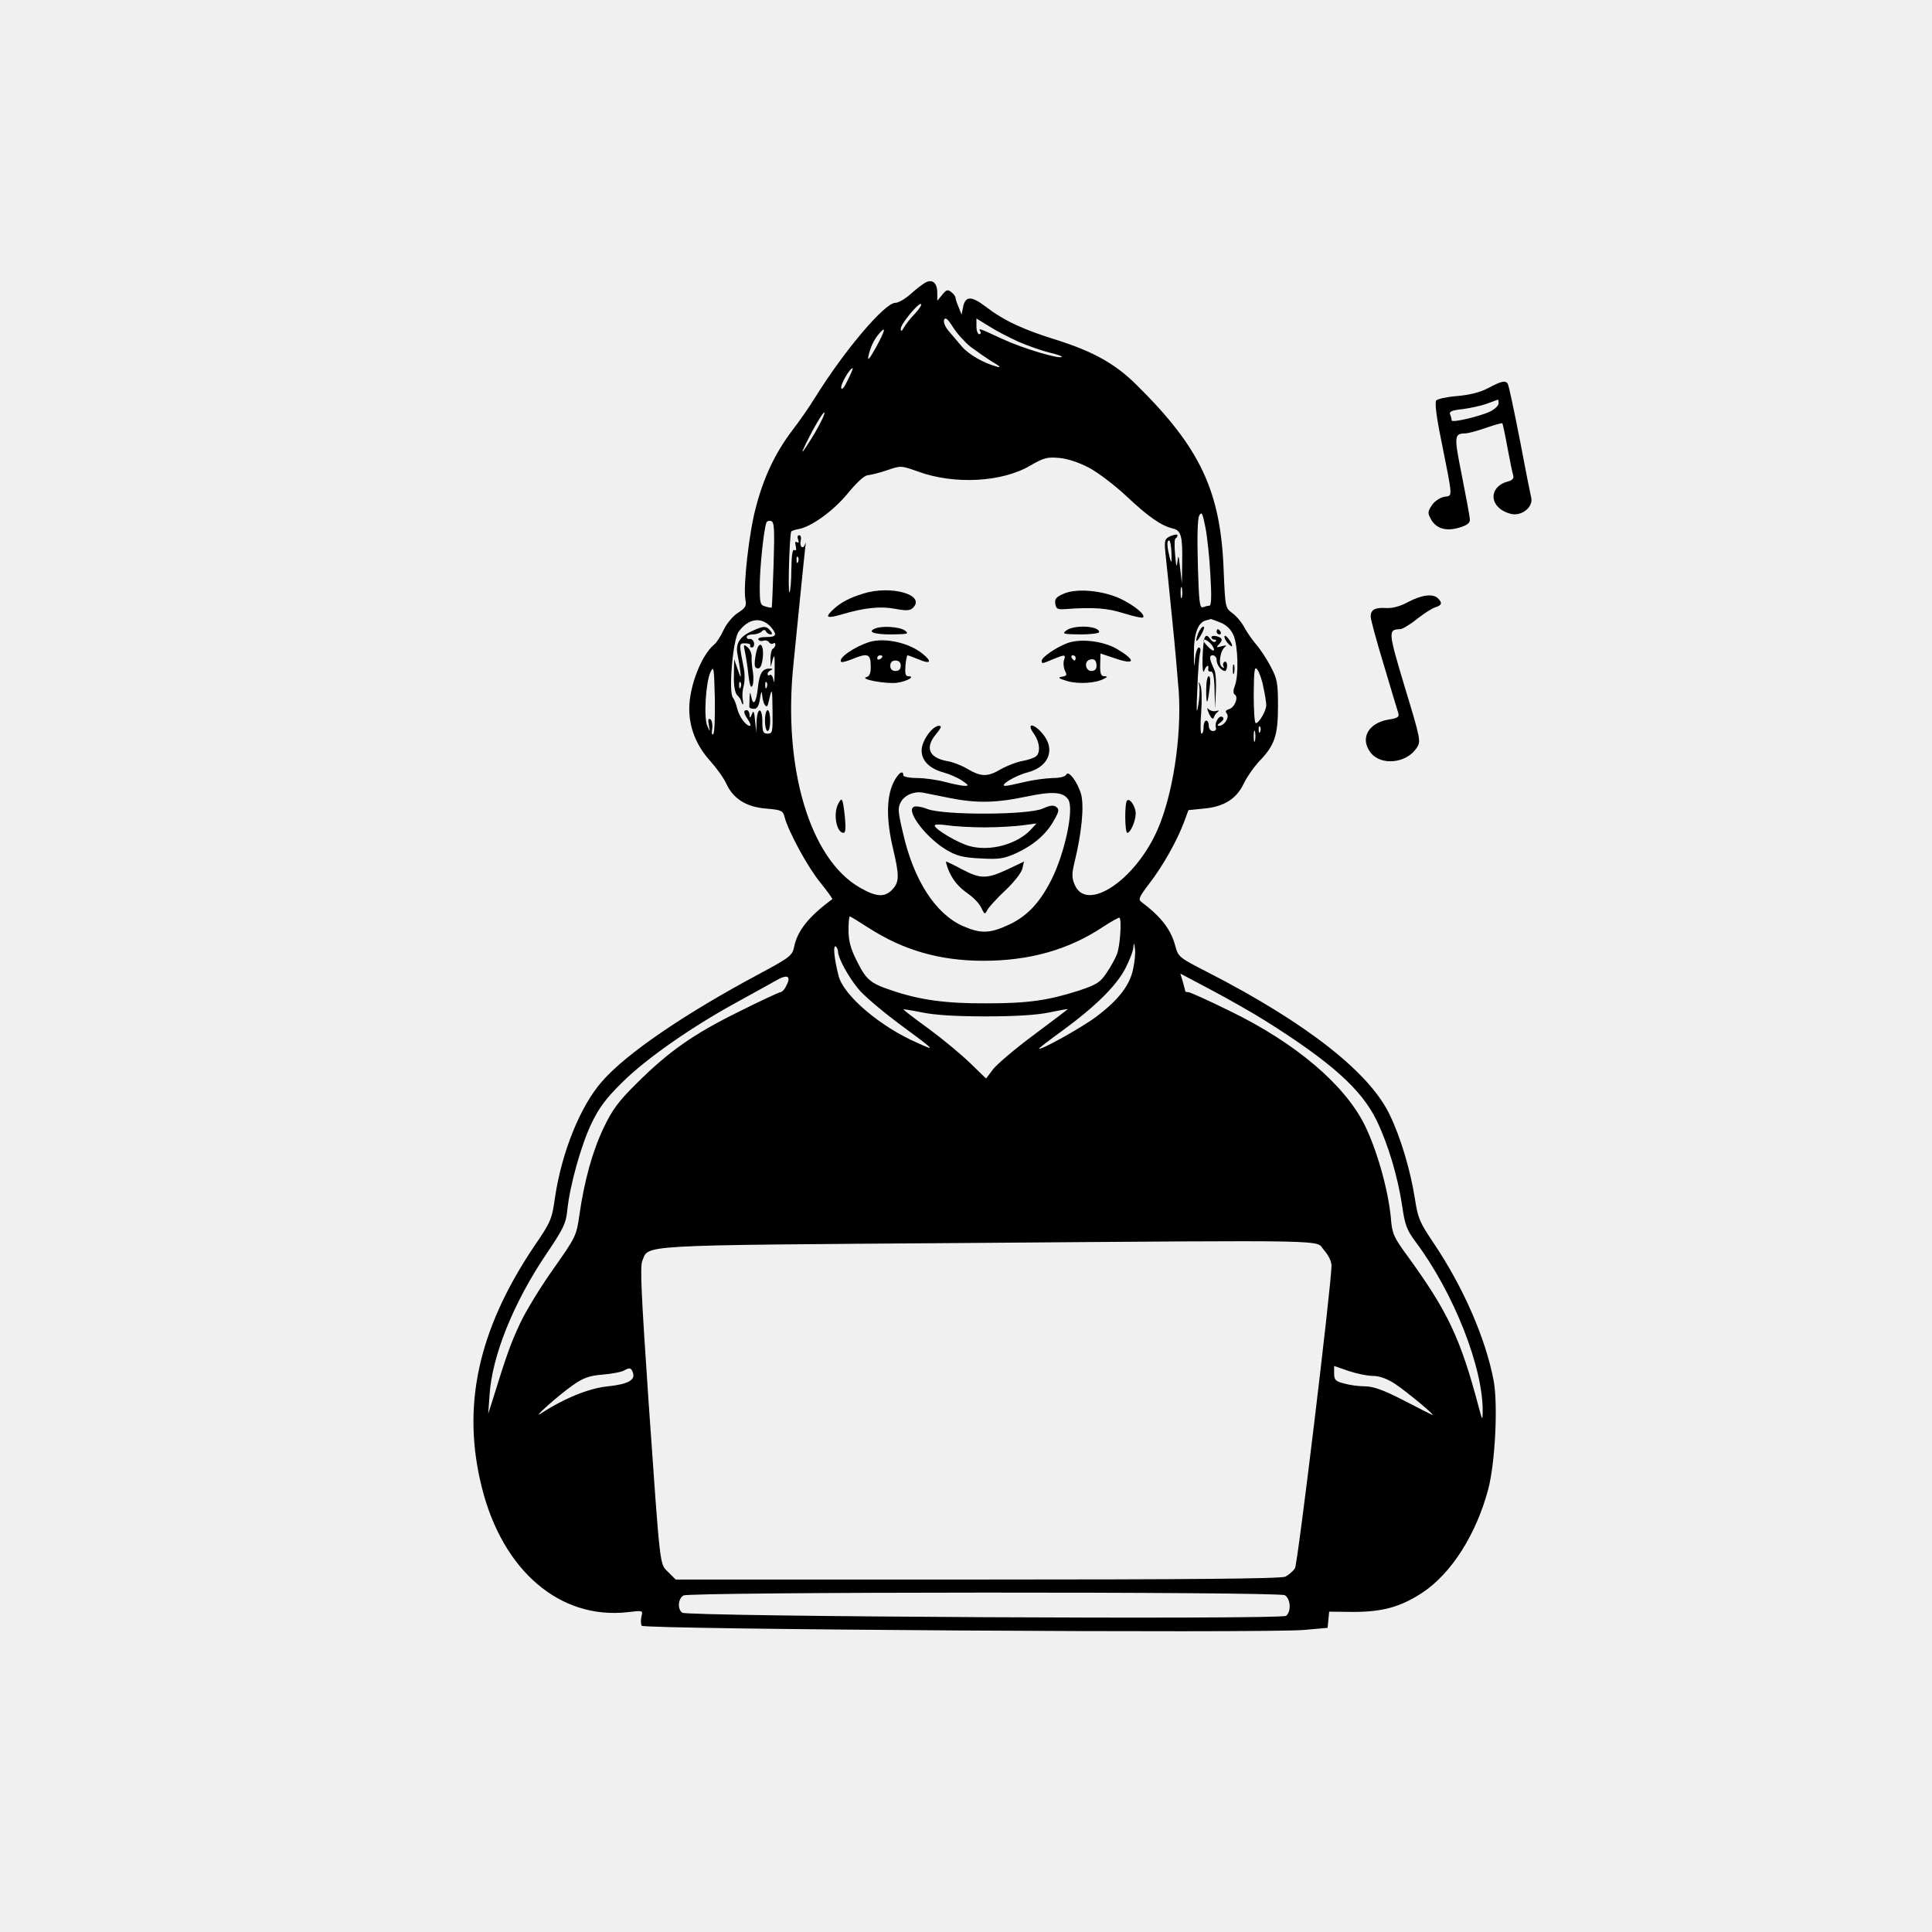
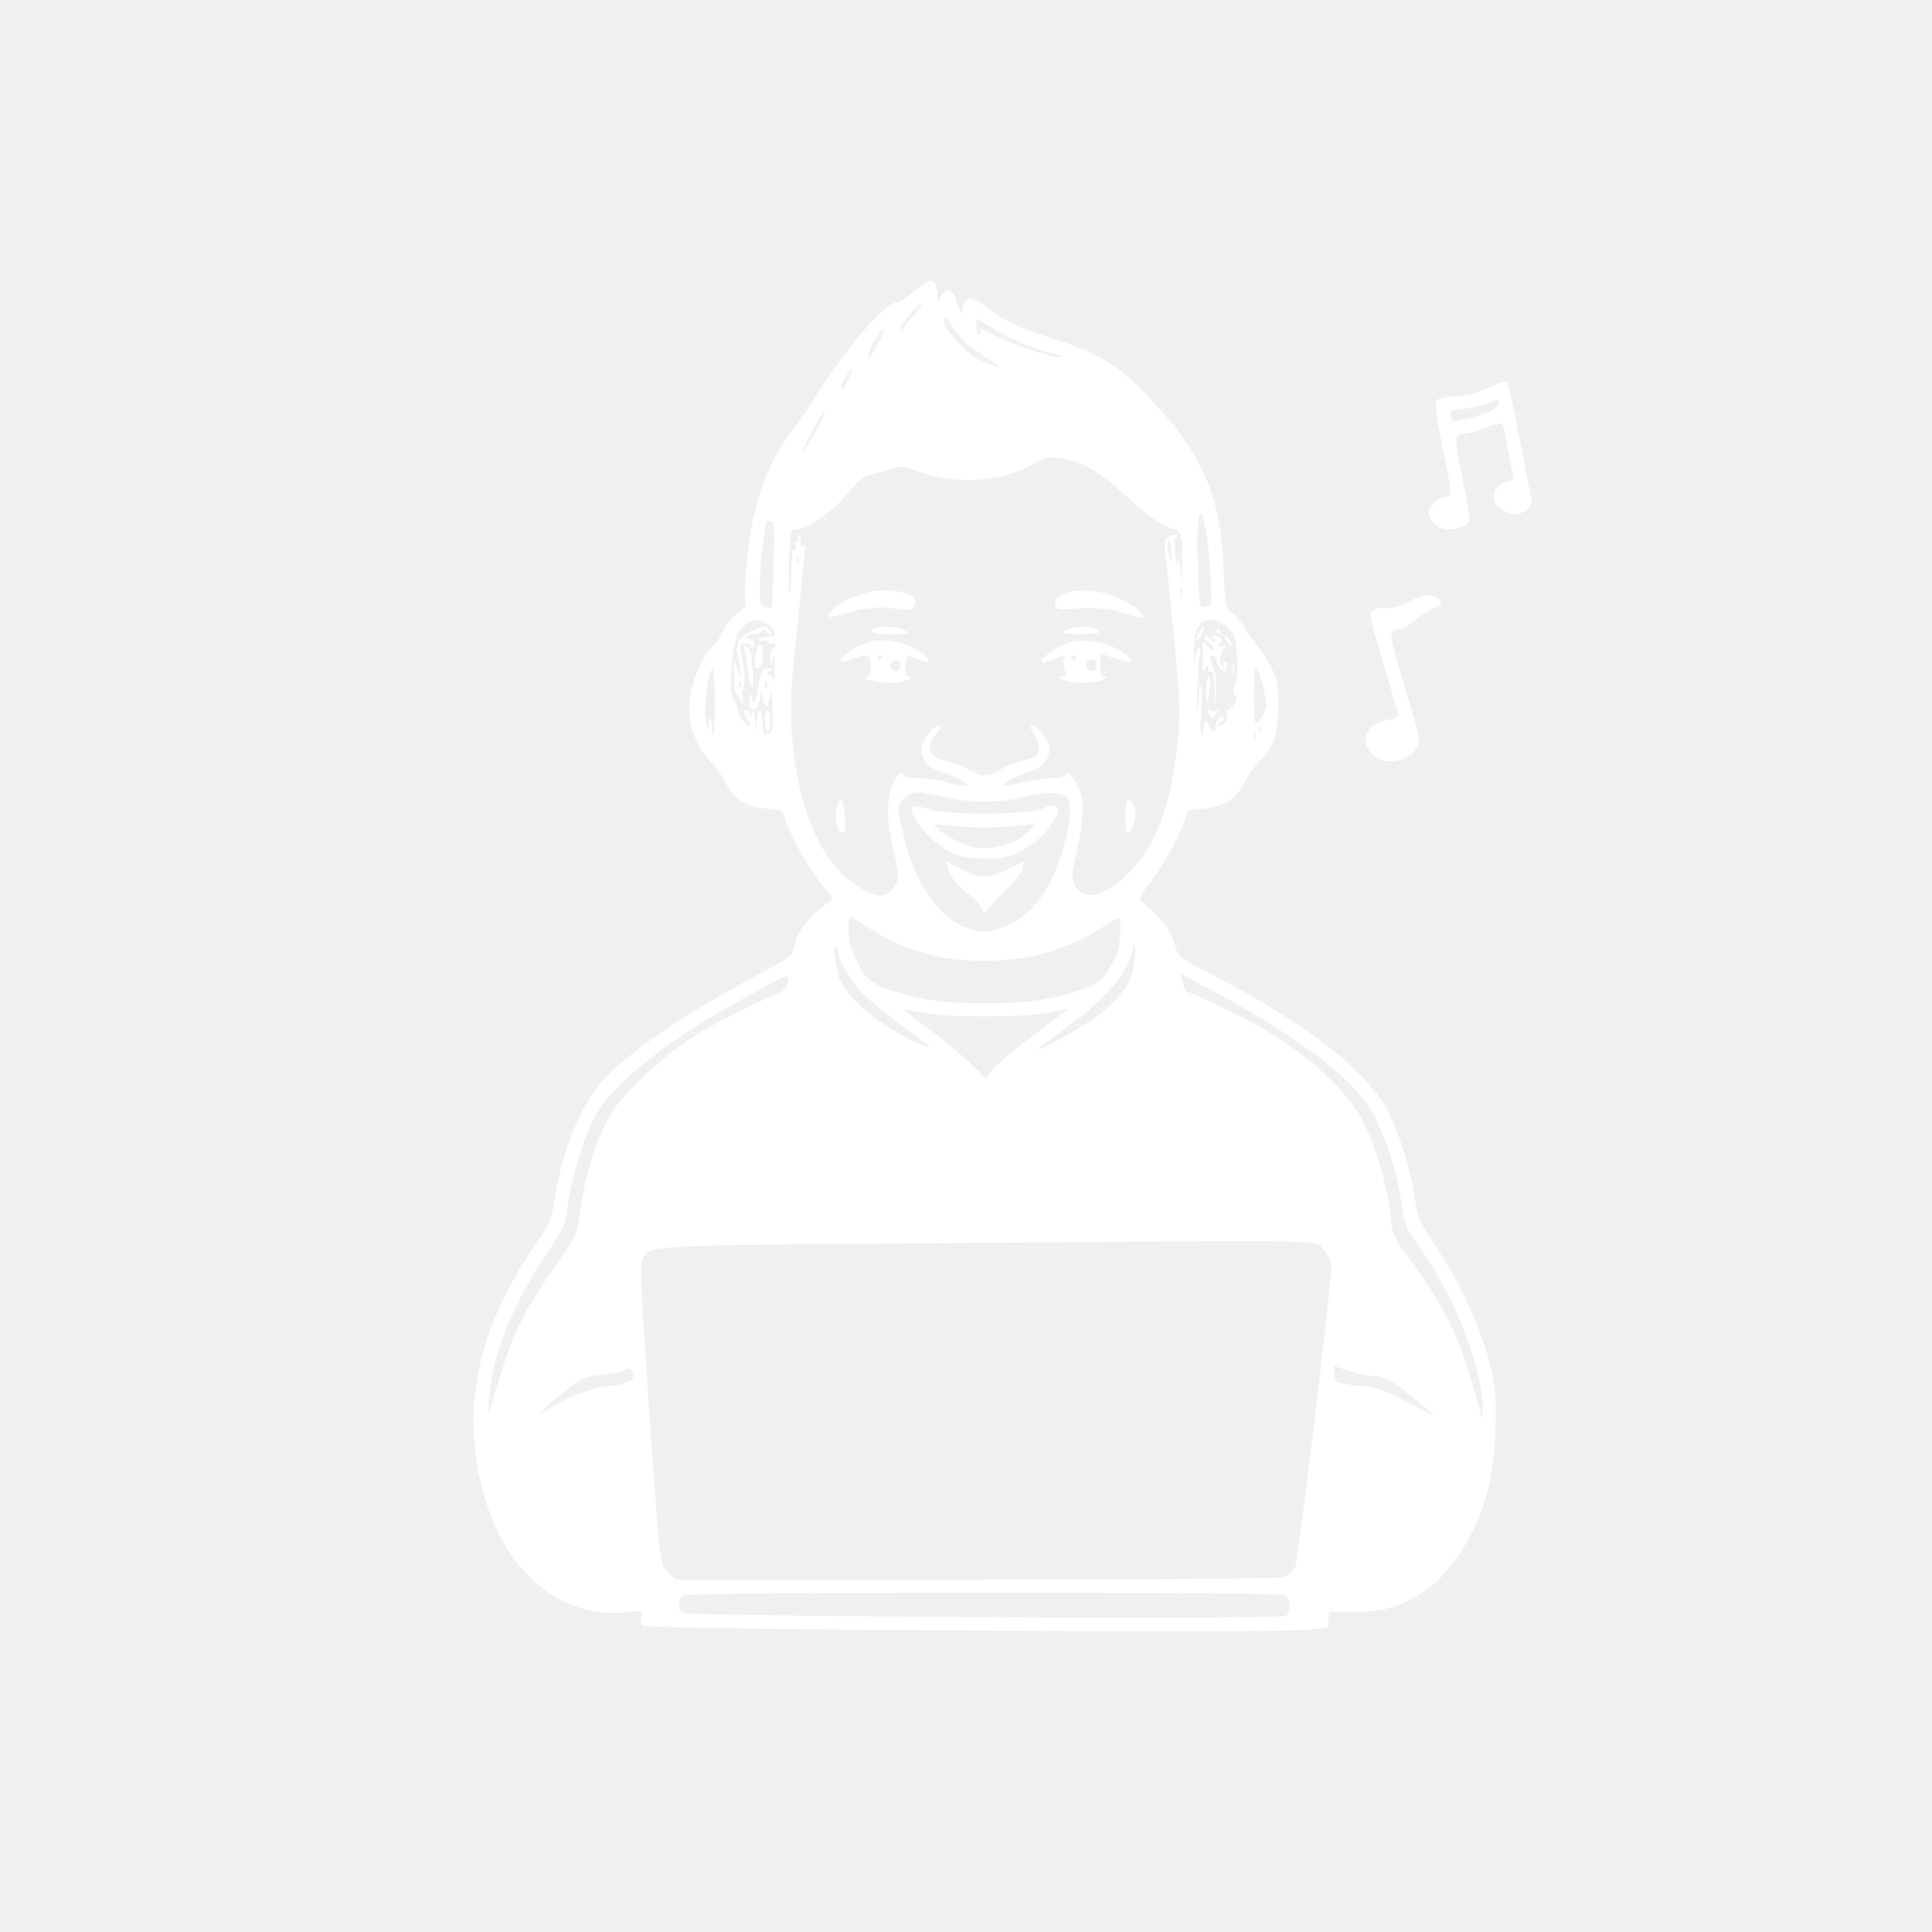
<svg xmlns="http://www.w3.org/2000/svg" version="1.0" width="740pt" height="740pt" viewBox="0 0 740 740" preserveAspectRatio="xMidYMid meet">
-   <g transform="translate(0,740) scale(0.1,-0.1)" fill="#000000" stroke="none">
+   <g transform="translate(0,740) scale(0.1,-0.1)" fill="#FFF" stroke="none">
    <path d="M3545 6318 c-11 -6 -37 -26 -58 -45 -20 -18 -46 -33 -58 -33 -40 0 -194 -181 -306 -361 -22 -36 -63 -95 -91 -131 -63 -84 -107 -176 -137 -292 -26 -95 -49 -303 -40 -352 5 -25 1 -32 -28 -51 -19 -12 -43 -40 -55 -65 -11 -24 -28 -51 -38 -58 -48 -41 -94 -159 -94 -245 0 -72 27 -140 78 -197 26 -29 55 -69 64 -90 27 -58 77 -89 152 -95 59 -5 65 -8 71 -32 14 -54 87 -190 136 -250 28 -35 49 -64 47 -65 -89 -65 -133 -120 -146 -181 -7 -35 -14 -41 -137 -107 -284 -152 -507 -304 -599 -410 -83 -94 -154 -270 -180 -443 -12 -86 -16 -95 -81 -190 -214 -319 -278 -612 -199 -924 80 -318 299 -505 558 -476 58 7 59 7 53 -16 -3 -13 -3 -29 1 -36 9 -14 2391 -29 2537 -16 l90 8 3 31 3 31 92 -1 c113 0 182 19 267 75 110 74 204 222 250 394 27 101 38 325 21 417 -31 163 -117 359 -230 527 -52 77 -60 94 -71 166 -17 110 -54 236 -97 325 -77 162 -319 352 -697 546 -112 57 -113 59 -125 103 -17 62 -54 110 -130 167 -12 9 -7 20 32 71 51 66 106 164 132 234 l17 46 59 6 c77 7 125 37 153 96 12 25 38 62 57 83 61 62 74 100 74 213 0 90 -3 105 -28 152 -15 29 -40 67 -56 85 -15 18 -36 48 -45 65 -9 18 -29 42 -45 54 -28 21 -28 21 -34 162 -11 305 -89 471 -333 712 -81 81 -166 128 -304 172 -130 40 -205 75 -274 128 -55 42 -78 42 -87 0 l-6 -30 -11 28 c-7 16 -12 32 -12 36 0 5 -7 15 -16 22 -14 11 -19 10 -35 -10 l-19 -23 0 30 c0 38 -18 54 -45 40z m-42 -121 c-17 -17 -35 -41 -41 -52 -9 -15 -11 -16 -12 -4 0 18 70 103 78 94 3 -3 -8 -20 -25 -38z m214 -125 c23 -17 60 -43 84 -58 28 -16 35 -23 19 -19 -52 14 -110 47 -137 79 -15 18 -38 45 -50 59 -13 15 -20 33 -17 42 5 11 14 4 34 -28 15 -24 45 -57 67 -75z m184 19 c35 -15 88 -34 117 -41 29 -7 51 -14 49 -17 -10 -9 -148 32 -226 68 -91 42 -95 44 -86 29 3 -5 1 -10 -4 -10 -6 0 -11 13 -11 30 l0 30 49 -30 c26 -17 77 -43 112 -59z m-546 -22 c-24 -43 -33 -54 -29 -34 8 36 21 64 42 88 27 31 23 12 -13 -54z m-108 -125 c-13 -28 -23 -40 -25 -30 -3 14 33 76 44 76 2 0 -6 -21 -19 -46z m-127 -204 c-23 -38 -44 -70 -46 -70 -3 0 15 36 38 80 24 44 44 75 46 70 2 -5 -15 -41 -38 -80z m1052 -132 c34 -18 98 -67 142 -108 85 -80 133 -113 177 -124 33 -7 39 -29 37 -131 l-1 -80 -7 60 c-5 48 -7 53 -10 25 -3 -27 -5 -21 -9 25 -3 33 -3 62 2 63 4 2 7 7 7 12 0 4 -11 3 -26 -3 -23 -11 -25 -15 -20 -67 3 -30 15 -140 25 -245 11 -104 22 -233 26 -285 11 -173 -23 -394 -81 -527 -85 -195 -273 -320 -318 -211 -11 26 -11 41 0 87 27 110 37 213 25 258 -13 47 -49 95 -57 76 -4 -8 -25 -13 -52 -13 -26 -1 -74 -7 -107 -15 -33 -8 -66 -15 -74 -15 -27 0 37 39 83 51 83 21 110 88 60 148 -35 42 -64 43 -35 2 24 -33 27 -74 9 -88 -7 -6 -31 -14 -53 -18 -22 -4 -58 -18 -81 -31 -51 -30 -75 -30 -127 0 -23 14 -59 28 -80 31 -70 13 -85 52 -41 104 19 23 22 31 11 31 -26 0 -67 -58 -67 -94 0 -40 30 -70 85 -85 22 -6 54 -20 70 -31 25 -17 27 -20 10 -20 -11 0 -45 7 -75 15 -30 8 -79 15 -107 15 -29 0 -53 5 -53 10 0 25 -23 6 -40 -32 -25 -56 -25 -140 0 -246 25 -106 25 -130 -2 -159 -29 -31 -62 -29 -124 7 -192 109 -296 459 -255 855 6 61 18 178 26 260 8 83 17 166 19 185 3 19 2 27 0 17 -7 -24 -23 -12 -17 13 3 11 0 20 -6 20 -6 0 -8 -7 -4 -17 4 -10 2 -14 -4 -10 -7 5 -9 -1 -5 -15 3 -13 1 -19 -5 -15 -8 5 -11 -20 -12 -75 0 -44 -4 -84 -7 -87 -7 -7 0 226 7 234 3 2 14 6 25 8 49 7 136 70 191 137 36 44 65 70 78 70 11 1 44 9 73 19 53 18 53 18 118 -5 139 -51 321 -41 429 22 53 31 66 34 112 30 33 -3 75 -17 115 -38z m464 -410 c5 -82 4 -118 -4 -118 -6 0 -17 -3 -25 -6 -12 -4 -15 22 -19 163 -3 110 -1 175 5 188 10 17 13 10 24 -45 7 -36 16 -118 19 -182z m-1673 39 c-3 -89 -6 -163 -7 -164 -1 -1 -12 0 -24 4 -20 5 -22 11 -22 78 0 68 15 213 25 242 2 7 11 10 19 7 12 -4 13 -32 9 -167z m1524 45 c1 -40 0 -42 -7 -17 -10 41 -12 65 -2 65 4 0 8 -21 9 -48z m-1430 -34 c-3 -8 -6 -5 -6 6 -1 11 2 17 5 13 3 -3 4 -12 1 -19z m1470 -135 c-3 -10 -5 -2 -5 17 0 19 2 27 5 18 2 -10 2 -26 0 -35z m-1574 -115 c25 -30 21 -38 -19 -38 -20 0 -33 -4 -29 -10 3 -5 12 -7 19 -4 8 3 17 0 21 -5 3 -6 11 -9 16 -6 5 4 9 2 9 -4 0 -5 -4 -13 -10 -16 -5 -3 -9 -21 -9 -38 l1 -32 8 30 c6 22 8 11 7 -40 0 -38 -2 -58 -4 -42 -2 15 -9 25 -14 22 -5 -4 -9 -2 -9 4 0 5 6 12 13 14 8 4 7 6 -3 6 -30 1 -41 -17 -47 -72 -6 -58 -18 -75 -26 -34 -4 19 -4 18 -6 -5 0 -16 -1 -31 -1 -35 0 -5 8 -8 18 -8 12 0 19 11 23 40 4 25 7 31 8 15 1 -14 5 -32 10 -39 8 -12 11 -8 16 15 12 53 13 50 14 -38 1 -82 0 -88 -19 -88 -17 0 -20 7 -20 45 0 57 -19 59 -22 3 l-1 -43 -5 45 c-3 35 -6 41 -12 25 -7 -17 -9 -17 -9 -2 -1 9 -5 17 -11 17 -14 0 -12 -12 6 -38 8 -12 11 -22 6 -22 -15 0 -40 34 -48 65 -4 17 -11 36 -17 43 -17 22 0 222 22 252 37 52 88 59 124 18z m1723 17 c23 -10 39 -26 49 -49 17 -41 20 -152 5 -192 -7 -18 -7 -29 -1 -34 16 -9 1 -49 -21 -56 -13 -4 -16 -9 -9 -17 11 -14 -9 -47 -30 -47 -8 0 -6 5 6 13 12 9 14 16 7 21 -13 8 -31 -23 -25 -41 3 -7 -2 -13 -11 -13 -9 0 -16 8 -16 20 0 11 -4 20 -10 20 -5 0 -10 -11 -10 -25 0 -14 -3 -25 -8 -25 -4 0 -5 37 -1 83 3 45 2 91 -3 102 -7 17 -8 17 -4 -5 2 -14 0 -47 -5 -75 -6 -35 -7 -17 -3 65 2 63 7 125 10 138 4 13 2 22 -4 22 -6 0 -13 -21 -15 -47 -3 -35 -4 -28 -4 22 -1 75 15 120 44 128 10 3 19 5 21 6 1 0 18 -6 38 -14z m-1944 -427 c-5 -5 -7 4 -4 21 2 16 -1 32 -7 36 -8 5 -10 -2 -6 -22 5 -28 5 -28 -6 -3 -14 32 -6 165 12 205 13 27 14 19 17 -100 1 -70 -1 -132 -6 -137z m2107 180 c6 -27 11 -58 11 -69 0 -22 -28 -69 -40 -69 -5 0 -8 50 -8 112 1 93 3 108 14 93 7 -9 18 -39 23 -67z m-1902 0 c-3 -8 -6 -5 -6 6 -1 11 2 17 5 13 3 -3 4 -12 1 -19z m1890 -170 c-3 -8 -6 -5 -6 6 -1 11 2 17 5 13 3 -3 4 -12 1 -19z m-20 -35 c-3 -10 -5 -2 -5 17 0 19 2 27 5 18 2 -10 2 -26 0 -35z m-1172 -219 c104 -21 178 -20 297 5 100 21 141 18 160 -12 22 -35 -12 -199 -63 -303 -45 -90 -93 -142 -163 -175 -74 -35 -109 -36 -178 -6 -105 47 -188 175 -229 355 -20 85 -21 98 -8 121 15 26 50 41 84 35 11 -2 56 -11 100 -20z m-308 -498 c134 -86 273 -126 440 -126 176 0 326 42 458 130 32 21 61 37 63 35 9 -9 2 -111 -10 -140 -6 -16 -24 -49 -40 -72 -24 -36 -37 -44 -105 -67 -119 -38 -195 -49 -353 -49 -158 -1 -257 13 -363 49 -84 28 -99 40 -137 117 -22 44 -30 74 -30 114 0 29 2 53 5 53 2 0 35 -20 72 -44z m1013 -158 c-13 -63 -57 -119 -142 -183 -55 -41 -218 -132 -218 -121 0 2 39 32 86 66 129 94 211 175 245 242 16 31 30 68 30 80 2 19 3 18 6 -5 3 -15 -1 -51 -7 -79z m-1130 66 c0 -23 39 -95 77 -141 19 -24 87 -82 151 -130 149 -110 148 -110 77 -78 -143 62 -284 182 -303 257 -17 66 -22 119 -11 113 5 -4 9 -13 9 -21z m-200 -133 c-6 -12 -15 -21 -20 -21 -5 0 -78 -34 -162 -76 -174 -86 -266 -151 -389 -273 -71 -70 -94 -102 -127 -171 -43 -90 -74 -203 -93 -335 -11 -78 -14 -84 -100 -206 -49 -69 -107 -164 -128 -210 -35 -75 -51 -119 -105 -294 l-16 -50 5 70 c9 150 91 355 219 544 64 95 74 115 79 167 10 95 53 249 93 332 29 60 55 95 118 157 91 90 264 211 436 305 63 35 133 73 155 86 43 24 57 15 35 -25z m1840 -133 c248 -156 364 -260 422 -378 44 -90 82 -217 99 -331 10 -71 18 -91 50 -134 147 -196 261 -485 258 -655 0 -32 -2 -30 -15 20 -70 264 -118 366 -275 582 -52 71 -57 83 -62 146 -10 105 -53 257 -99 351 -77 156 -264 315 -514 437 -83 41 -156 74 -163 74 -6 0 -11 1 -11 3 0 1 -4 17 -9 35 l-10 33 117 -62 c64 -34 160 -88 212 -121z m-1075 19 c112 0 195 5 243 15 39 8 72 14 72 13 0 -1 -58 -45 -129 -98 -72 -53 -142 -113 -157 -132 l-27 -36 -61 59 c-34 33 -105 92 -158 131 -54 39 -98 73 -98 75 0 1 33 -4 73 -12 47 -10 130 -15 242 -15z m1296 -895 c17 -19 29 -43 29 -60 -2 -88 -129 -1140 -140 -1159 -8 -12 -25 -26 -37 -32 -17 -8 -379 -11 -1179 -11 l-1156 0 -28 28 c-34 34 -30 -1 -76 656 -27 397 -33 515 -24 536 26 63 -40 60 1230 69 1464 11 1345 13 1381 -27z m187 -482 c25 0 53 -10 83 -29 43 -28 164 -128 144 -120 -5 2 -56 28 -112 57 -76 39 -114 52 -145 52 -24 0 -60 5 -80 11 -33 8 -38 14 -38 39 l0 28 55 -19 c30 -10 72 -19 93 -19z m-2834 13 c11 -29 -19 -45 -96 -53 -71 -7 -165 -45 -253 -102 -47 -31 64 68 120 107 40 28 63 36 114 40 35 3 71 10 80 15 23 13 28 12 35 -7z m2497 -853 c22 -13 26 -62 5 -79 -18 -15 -2294 -3 -2313 12 -19 14 -16 54 5 66 24 14 2276 15 2303 1z" />
    <path d="M3305 5126 c-51 -16 -84 -33 -112 -59 -35 -32 -28 -37 29 -21 86 26 150 33 207 22 43 -8 57 -7 68 4 50 50 -85 88 -192 54z" />
    <path d="M4072 5125 c-26 -11 -33 -20 -30 -37 3 -20 8 -23 38 -21 110 8 160 4 224 -16 38 -12 71 -19 74 -16 11 10 -33 46 -87 72 -69 32 -170 41 -219 18z" />
    <path d="M3353 4993 c-33 -13 -6 -23 60 -23 65 1 70 2 53 15 -19 14 -87 19 -113 8z" />
    <path d="M4084 4985 c-17 -13 -12 -14 54 -15 39 0 72 4 72 9 0 24 -96 29 -126 6z" />
    <path d="M3330 4941 c-58 -18 -122 -63 -108 -76 3 -3 21 2 41 10 60 25 72 21 72 -25 1 -27 -4 -40 -15 -43 -33 -8 75 -28 117 -22 39 6 71 25 41 25 -10 0 -12 11 -10 40 2 22 6 40 8 40 3 0 21 -7 41 -15 47 -20 55 -11 18 20 -52 43 -145 64 -205 46z m50 -55 c0 -3 -4 -8 -10 -11 -5 -3 -10 -1 -10 4 0 6 5 11 10 11 6 0 10 -2 10 -4z m70 -36 c0 -13 -7 -20 -20 -20 -13 0 -20 7 -20 20 0 13 7 20 20 20 13 0 20 -7 20 -20z" />
    <path d="M4089 4937 c-43 -16 -99 -54 -99 -68 0 -12 1 -12 43 6 47 19 50 19 42 -5 -3 -10 -1 -28 4 -39 9 -17 7 -20 -12 -23 -17 -3 -12 -7 22 -17 43 -12 110 -8 141 10 13 7 13 8 -1 9 -12 0 -16 10 -15 44 l1 43 54 -18 c80 -28 84 -9 8 36 -53 30 -138 40 -188 22z m31 -57 c0 -5 -2 -10 -4 -10 -3 0 -8 5 -11 10 -3 6 -1 10 4 10 6 0 11 -4 11 -10z m80 -31 c0 -12 -7 -19 -20 -19 -22 0 -29 35 -7 43 18 6 27 -2 27 -24z" />
    <path d="M3211 4322 c-21 -39 -7 -112 20 -112 8 0 9 20 5 62 -8 72 -11 77 -25 50z" />
    <path d="M4317 4334 c-10 -10 -9 -124 1 -124 12 0 32 46 32 74 0 26 -22 60 -33 50z" />
    <path d="M2885 4985 c-51 -22 -69 -49 -60 -92 4 -21 9 -51 11 -68 3 -24 1 -23 -10 10 l-14 40 -1 -62 c-1 -39 4 -66 12 -75 7 -7 15 -17 16 -23 6 -21 10 -16 6 6 -3 14 -1 38 4 54 4 17 4 46 0 65 -19 97 -19 96 6 96 13 0 21 -4 19 -8 -3 -4 0 -8 6 -8 6 0 10 8 8 18 -2 9 -10 16 -16 15 -7 -2 -12 2 -12 7 0 6 10 10 23 10 13 0 28 5 34 11 8 8 13 8 17 0 4 -6 12 -11 18 -11 7 0 6 6 -2 15 -15 18 -25 18 -65 0z m-48 -217 c-3 -8 -6 -5 -6 6 -1 11 2 17 5 13 3 -3 4 -12 1 -19z" />
    <path d="M2854 4900 c4 -19 10 -59 13 -88 4 -34 9 -49 14 -40 5 7 6 31 3 53 -4 22 -6 50 -5 61 0 12 -7 28 -16 35 -15 13 -16 11 -9 -21z" />
    <path d="M2896 4899 c-9 -47 -7 -59 8 -59 9 0 15 15 18 45 4 52 -16 63 -26 14z" />
    <path d="M2930 4640 c0 -22 5 -40 10 -40 6 0 10 18 10 40 0 22 -4 40 -10 40 -5 0 -10 -18 -10 -40z" />
    <path d="M4589 4974 c-13 -37 -7 -39 13 -3 9 16 13 29 7 29 -5 0 -14 -12 -20 -26z" />
    <path d="M4660 4980 c0 -5 5 -10 11 -10 5 0 7 5 4 10 -3 6 -8 10 -11 10 -2 0 -4 -4 -4 -10z" />
    <path d="M4615 4959 c-4 -6 -8 -42 -9 -80 -1 -39 2 -60 6 -49 8 22 19 27 16 8 -2 -7 3 -12 10 -10 8 1 13 -19 14 -70 l2 -73 3 65 c2 35 0 73 -6 85 -19 41 -21 55 -6 55 8 0 15 -8 15 -18 0 -19 18 -42 32 -42 4 0 8 9 8 21 0 11 -5 17 -10 14 -6 -4 -7 -11 -4 -17 5 -7 2 -8 -5 -3 -16 9 -7 65 12 78 7 5 2 6 -13 2 -20 -6 -23 -5 -12 6 17 18 15 26 -8 32 -11 3 -20 1 -20 -4 0 -5 5 -9 12 -9 6 0 8 -3 4 -7 -4 -5 -14 0 -21 10 -9 13 -15 15 -20 6z m21 -23 c8 -8 14 -19 14 -25 0 -6 -9 -2 -20 9 -11 11 -20 22 -20 25 0 9 11 5 26 -9z" />
    <path d="M4690 4961 c0 -7 7 -19 15 -27 19 -20 19 -5 0 20 -9 11 -15 14 -15 7z" />
    <path d="M4722 4835 c0 -16 2 -22 5 -12 2 9 2 23 0 30 -3 6 -5 -1 -5 -18z" />
    <path d="M4620 4758 c0 -62 5 -60 13 5 4 28 3 47 -3 47 -6 0 -10 -23 -10 -52z" />
    <path d="M4631 4666 c8 -17 15 -23 18 -15 2 8 9 18 15 22 7 6 5 7 -5 4 -9 -3 -22 0 -29 6 -8 9 -8 4 1 -17z" />
    <path d="M3499 4309 c-29 -17 51 -121 129 -166 36 -21 62 -28 128 -31 71 -4 89 -1 136 20 67 31 116 73 145 126 19 33 21 42 9 51 -10 8 -23 7 -52 -6 -55 -25 -377 -26 -441 -2 -23 9 -47 13 -54 8z m271 -78 c52 0 119 4 148 8 l52 7 -22 -24 c-53 -56 -156 -84 -233 -63 -44 11 -135 65 -135 79 0 5 21 5 48 1 26 -4 90 -8 142 -8z" />
    <path d="M3630 4075 c16 -43 40 -72 79 -99 21 -15 44 -39 50 -54 12 -25 13 -26 23 -7 6 11 37 45 69 75 33 31 61 67 65 83 l6 27 -63 -30 c-80 -37 -103 -37 -174 0 -31 17 -59 30 -61 30 -2 0 1 -11 6 -25z" />
    <path d="M5699 5913 c-30 -16 -72 -26 -118 -30 -39 -3 -75 -11 -80 -17 -6 -7 1 -64 19 -151 46 -232 45 -212 11 -218 -17 -4 -38 -18 -47 -33 -16 -24 -16 -29 -3 -53 20 -36 58 -47 108 -32 28 8 41 17 41 30 0 10 -14 85 -30 166 -31 155 -31 164 12 165 10 0 45 9 79 21 33 12 62 19 63 18 2 -2 11 -44 20 -94 9 -49 19 -97 22 -106 3 -11 -3 -19 -20 -23 -59 -15 -74 -70 -30 -105 15 -12 40 -21 55 -21 38 0 71 33 64 63 -3 12 -23 113 -44 224 -22 112 -42 207 -46 213 -9 14 -23 11 -76 -17z m41 -58 c0 -8 -13 -21 -30 -30 -38 -19 -150 -46 -150 -35 0 5 -2 15 -6 23 -4 11 8 16 49 20 29 4 71 13 93 21 21 8 40 15 42 15 1 1 2 -6 2 -14z" />
    <path d="M5395 5095 c-30 -17 -61 -25 -84 -24 -45 3 -61 -6 -61 -33 0 -11 23 -95 51 -187 27 -91 52 -174 55 -183 4 -14 -3 -19 -37 -24 -79 -13 -111 -73 -69 -127 40 -51 137 -41 176 18 17 25 16 31 -45 232 -64 213 -65 222 -19 223 9 0 38 17 65 39 27 21 59 42 71 45 25 8 27 17 10 34 -19 19 -61 14 -113 -13z" />
  </g>
</svg>
